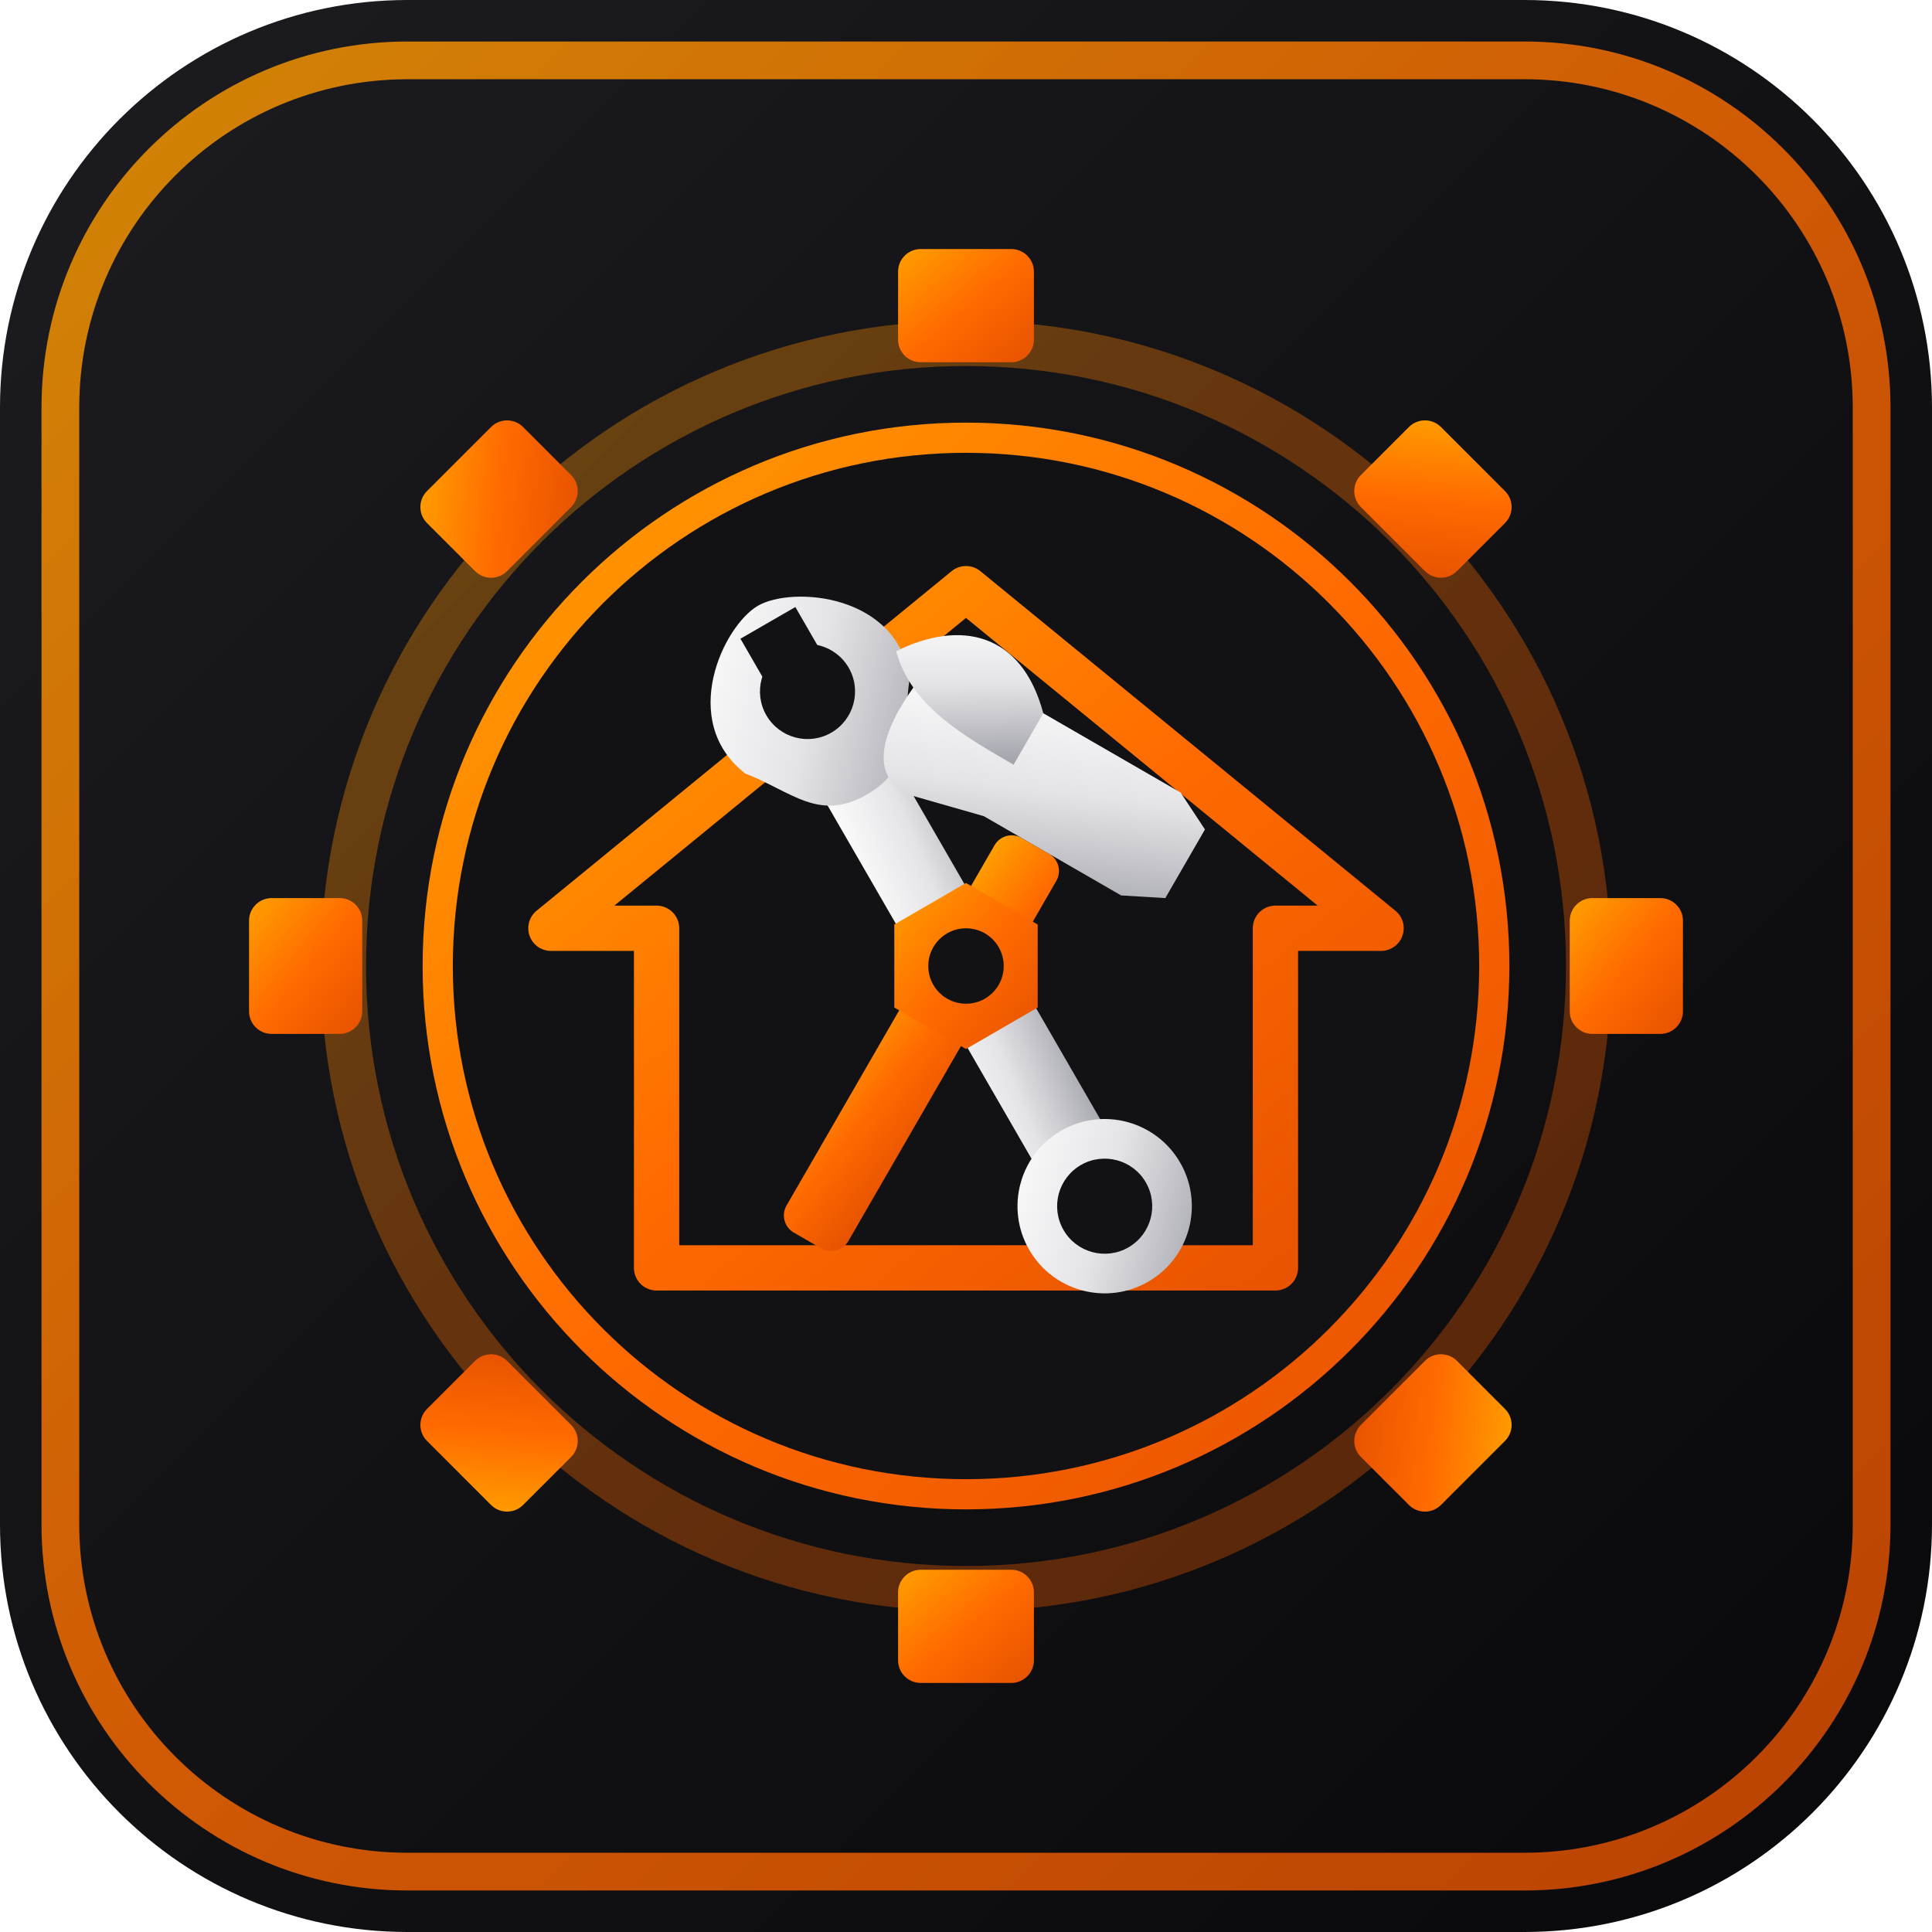
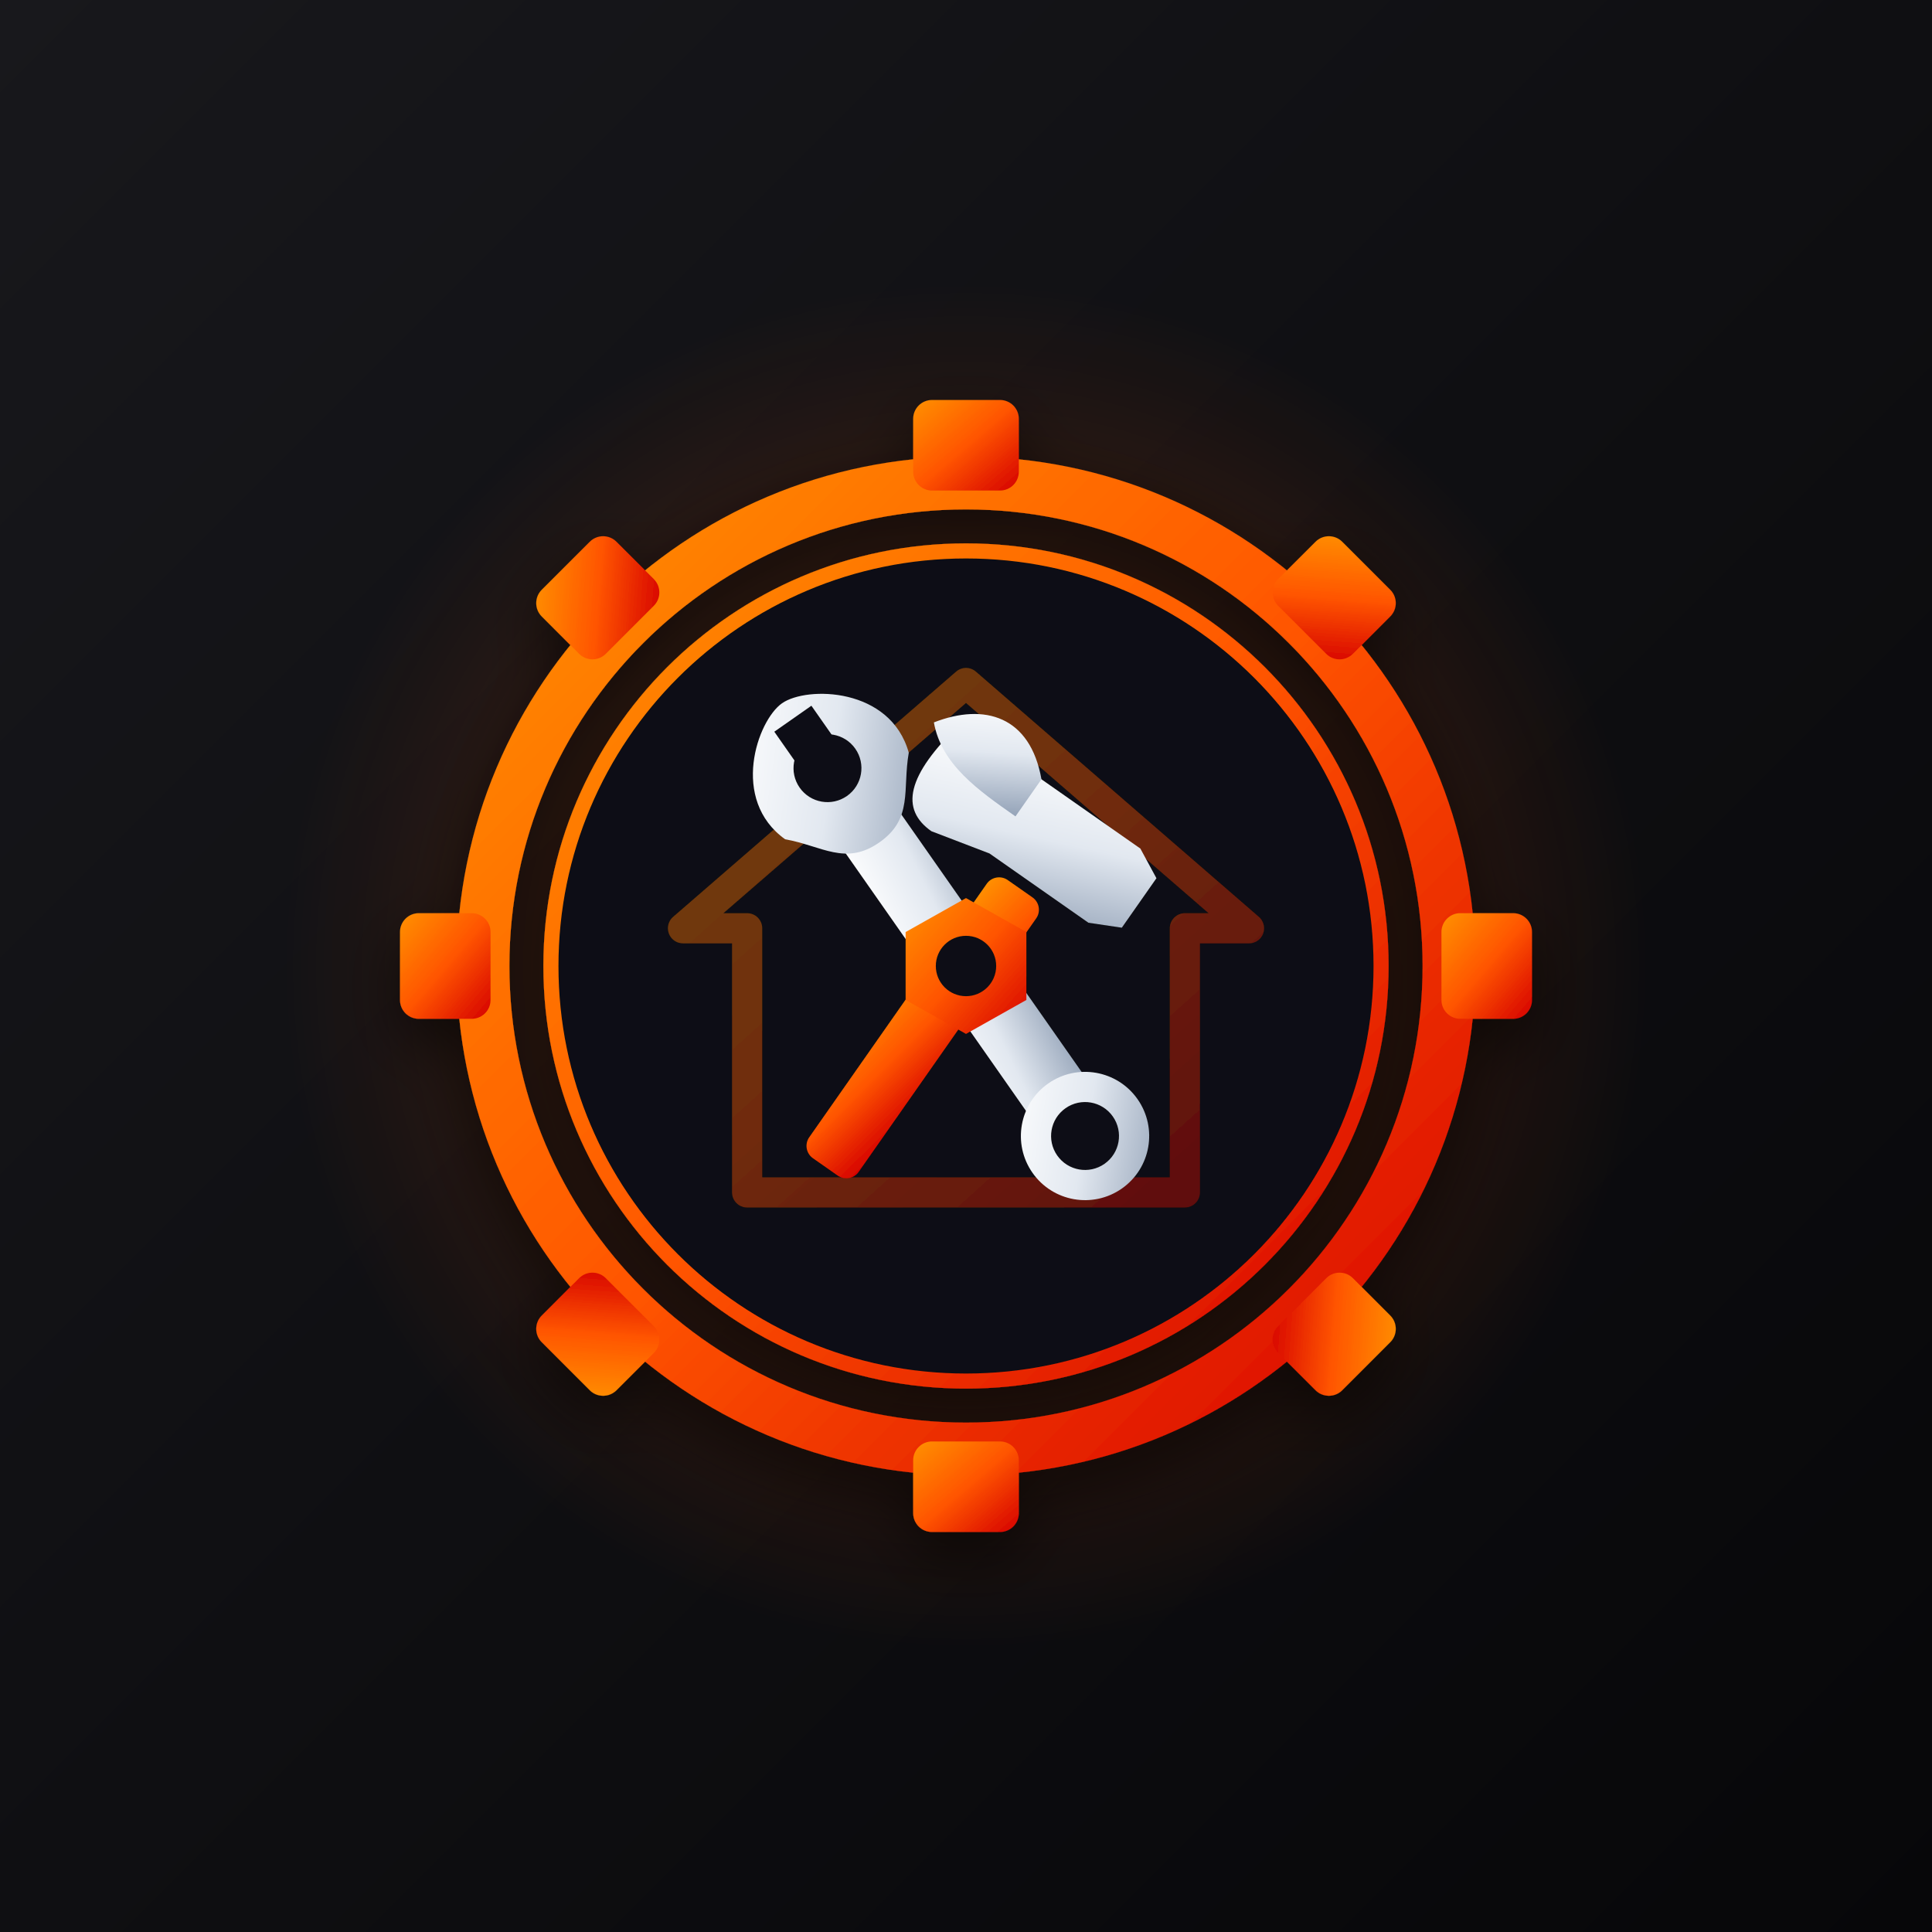
<svg xmlns="http://www.w3.org/2000/svg" viewBox="0 0 512 512" width="100%" height="100%">
  <defs>
    <linearGradient id="bgGrad512" x1="0%" y1="0%" x2="100%" y2="100%">
-       <stop offset="0%" stop-color="#1C1C21" />
-       <stop offset="50%" stop-color="#121215" />
-       <stop offset="100%" stop-color="#09090B" />
+       <stop offset="0%" stop-color="#18181C" />
+       <stop offset="50%" stop-color="#0F0F12" />
+       <stop offset="100%" stop-color="#070709" />
    </linearGradient>
    <linearGradient id="orangeGrad512" x1="0%" y1="0%" x2="100%" y2="100%">
-       <stop offset="0%" stop-color="#FFA000" />
-       <stop offset="50%" stop-color="#FF6B00" />
-       <stop offset="100%" stop-color="#E65100" />
+       <stop offset="0%" stop-color="#FF9100" />
+       <stop offset="50%" stop-color="#FF5500" />
+       <stop offset="100%" stop-color="#D50000" />
    </linearGradient>
-     <linearGradient id="silverGrad512" x1="0%" y1="0%" x2="100%" y2="100%">
+     <linearGradient id="steelGrad512" x1="0%" y1="0%" x2="100%" y2="100%">
      <stop offset="0%" stop-color="#FFFFFF" />
-       <stop offset="50%" stop-color="#E4E4E7" />
-       <stop offset="100%" stop-color="#A1A1AA" />
+       <stop offset="50%" stop-color="#E2E8F0" />
+       <stop offset="100%" stop-color="#94A3B8" />
    </linearGradient>
+     <radialGradient id="orangeGlow512" cx="50%" cy="50%" r="50%">
+       <stop offset="0%" stop-color="#FF5500" stop-opacity="0.35" />
+       <stop offset="100%" stop-color="#FF5500" stop-opacity="0" />
+     </radialGradient>
+     <filter id="shadow512" x="-20%" y="-20%" width="140%" height="140%">
+       <feDropShadow dx="0" dy="6" stdDeviation="8" flood-color="#000000" flood-opacity="0.6" />
+     </filter>
  </defs>
-   <rect width="512" height="512" rx="108" fill="url(#bgGrad512)" />
-   <rect x="16" y="16" width="480" height="480" rx="92" fill="none" stroke="url(#orangeGrad512)" stroke-width="10" stroke-opacity="0.8" />
-   <g transform="translate(256, 256)">
+   <rect width="512" height="512" fill="url(#bgGrad512)" />
+   <circle cx="256" cy="256" r="180" fill="url(#orangeGlow512)" />
+   <g transform="translate(256, 256)" filter="url(#shadow512)">
    <g fill="url(#orangeGrad512)">
-       <circle r="165" fill="none" stroke="url(#orangeGrad512)" stroke-width="12" opacity="0.35" />
-       <rect x="-18" y="-190" width="36" height="30" rx="6" />
-       <rect x="-18" y="160" width="36" height="30" rx="6" />
-       <rect x="-190" y="-18" width="30" height="36" rx="6" />
-       <rect x="160" y="-18" width="30" height="36" rx="6" />
-       <rect x="-18" y="-190" width="36" height="30" rx="6" transform="rotate(45)" />
-       <rect x="-18" y="-190" width="36" height="30" rx="6" transform="rotate(135)" />
-       <rect x="-18" y="-190" width="36" height="30" rx="6" transform="rotate(225)" />
-       <rect x="-18" y="-190" width="36" height="30" rx="6" transform="rotate(315)" />
+       <circle r="128" fill="none" stroke="url(#orangeGrad512)" stroke-width="14" />
+       <rect x="-14" y="-150" width="28" height="24" rx="5" />
+       <rect x="-14" y="126" width="28" height="24" rx="5" />
+       <rect x="-150" y="-14" width="24" height="28" rx="5" />
+       <rect x="126" y="-14" width="24" height="28" rx="5" />
+       <rect x="-14" y="-150" width="28" height="24" rx="5" transform="rotate(45)" />
+       <rect x="-14" y="-150" width="28" height="24" rx="5" transform="rotate(135)" />
+       <rect x="-14" y="-150" width="28" height="24" rx="5" transform="rotate(225)" />
+       <rect x="-14" y="-150" width="28" height="24" rx="5" transform="rotate(315)" />
    </g>
-     <circle r="140" fill="#121215" stroke="url(#orangeGrad512)" stroke-width="8" />
-     <path d="M 0 -100 L 110 -10 L 82 -10 L 82 80 L -82 80 L -82 -10 L -110 -10 Z" fill="none" stroke="url(#orangeGrad512)" stroke-width="12" stroke-linejoin="round" />
-     <g transform="rotate(-30) scale(1.05)">
-       <rect x="-10" y="-75" width="20" height="145" rx="6" fill="url(#silverGrad512)" />
-       <path d="M -24 -70 C -32 -90 -10 -105 0 -105 C 10 -105 32 -90 24 -70 C 16 -60 14 -50 0 -50 C -14 -50 -16 -60 -24 -70 Z" fill="url(#silverGrad512)" />
-       <circle cx="0" cy="-80" r="12" fill="#121215" />
-       <rect x="-8" y="-100" width="16" height="25" fill="#121215" />
-       <circle cx="0" cy="70" r="22" fill="url(#silverGrad512)" />
-       <circle cx="0" cy="70" r="12" fill="#121215" />
+     <circle r="110" fill="#0F0F12" stroke="url(#orangeGrad512)" stroke-width="4" />
+     <path d="M 0 -75 L 75 -10 L 58 -10 L 58 60 L -58 60 L -58 -10 L -75 -10 Z" fill="none" stroke="url(#orangeGrad512)" stroke-width="8" stroke-linejoin="round" opacity="0.4" />
+     <g transform="rotate(-35)">
+       <rect x="-9" y="-60" width="18" height="115" rx="5" fill="url(#steelGrad512)" />
+       <path d="M -20 -55 C -26 -72 -8 -85 0 -85 C 8 -85 26 -72 20 -55 C 13 -48 11 -40 0 -40 C -11 -40 -13 -48 -20 -55 Z" fill="url(#steelGrad512)" />
+       <circle cx="0" cy="-64" r="9" fill="#0F0F12" />
+       <rect x="-6" y="-80" width="12" height="20" fill="#0F0F12" />
+       <circle cx="0" cy="55" r="17" fill="url(#steelGrad512)" />
+       <circle cx="0" cy="55" r="9" fill="#0F0F12" />
    </g>
-     <g transform="rotate(30) scale(1.05)">
-       <rect x="-9" y="-35" width="18" height="115" rx="5" fill="url(#orangeGrad512)" />
-       <path d="M -45 -65 L 25 -65 L 35 -60 L 35 -40 L 25 -35 L -15 -35 L -35 -30 C -45 -30 -50 -40 -45 -65 Z" fill="url(#silverGrad512)" />
-       <path d="M -15 -65 C -30 -80 -45 -75 -55 -60 C -45 -50 -30 -50 -15 -50 Z" fill="url(#silverGrad512)" />
+     <g transform="rotate(35)">
+       <rect x="-8" y="-25" width="16" height="90" rx="4" fill="url(#orangeGrad512)" />
+       <path d="M -38 -52 L 20 -52 L 28 -48 L 28 -32 L 20 -28 L -12 -28 L -28 -24 C -38 -24 -42 -32 -38 -52 Z" fill="url(#steelGrad512)" />
+       <path d="M -12 -52 C -24 -64 -36 -60 -44 -48 C -36 -40 -24 -40 -12 -40 Z" fill="url(#steelGrad512)" />
    </g>
-     <polygon points="0,-22 19,-11 19,11 0,22 -19,11 -19,-11" fill="url(#orangeGrad512)" />
-     <circle cx="0" cy="0" r="10" fill="#121215" />
+     <polygon points="0,-18 16,-9 16,9 0,18 -16,9 -16,-9" fill="url(#orangeGrad512)" />
+     <circle cx="0" cy="0" r="8" fill="#0F0F12" />
  </g>
</svg>
